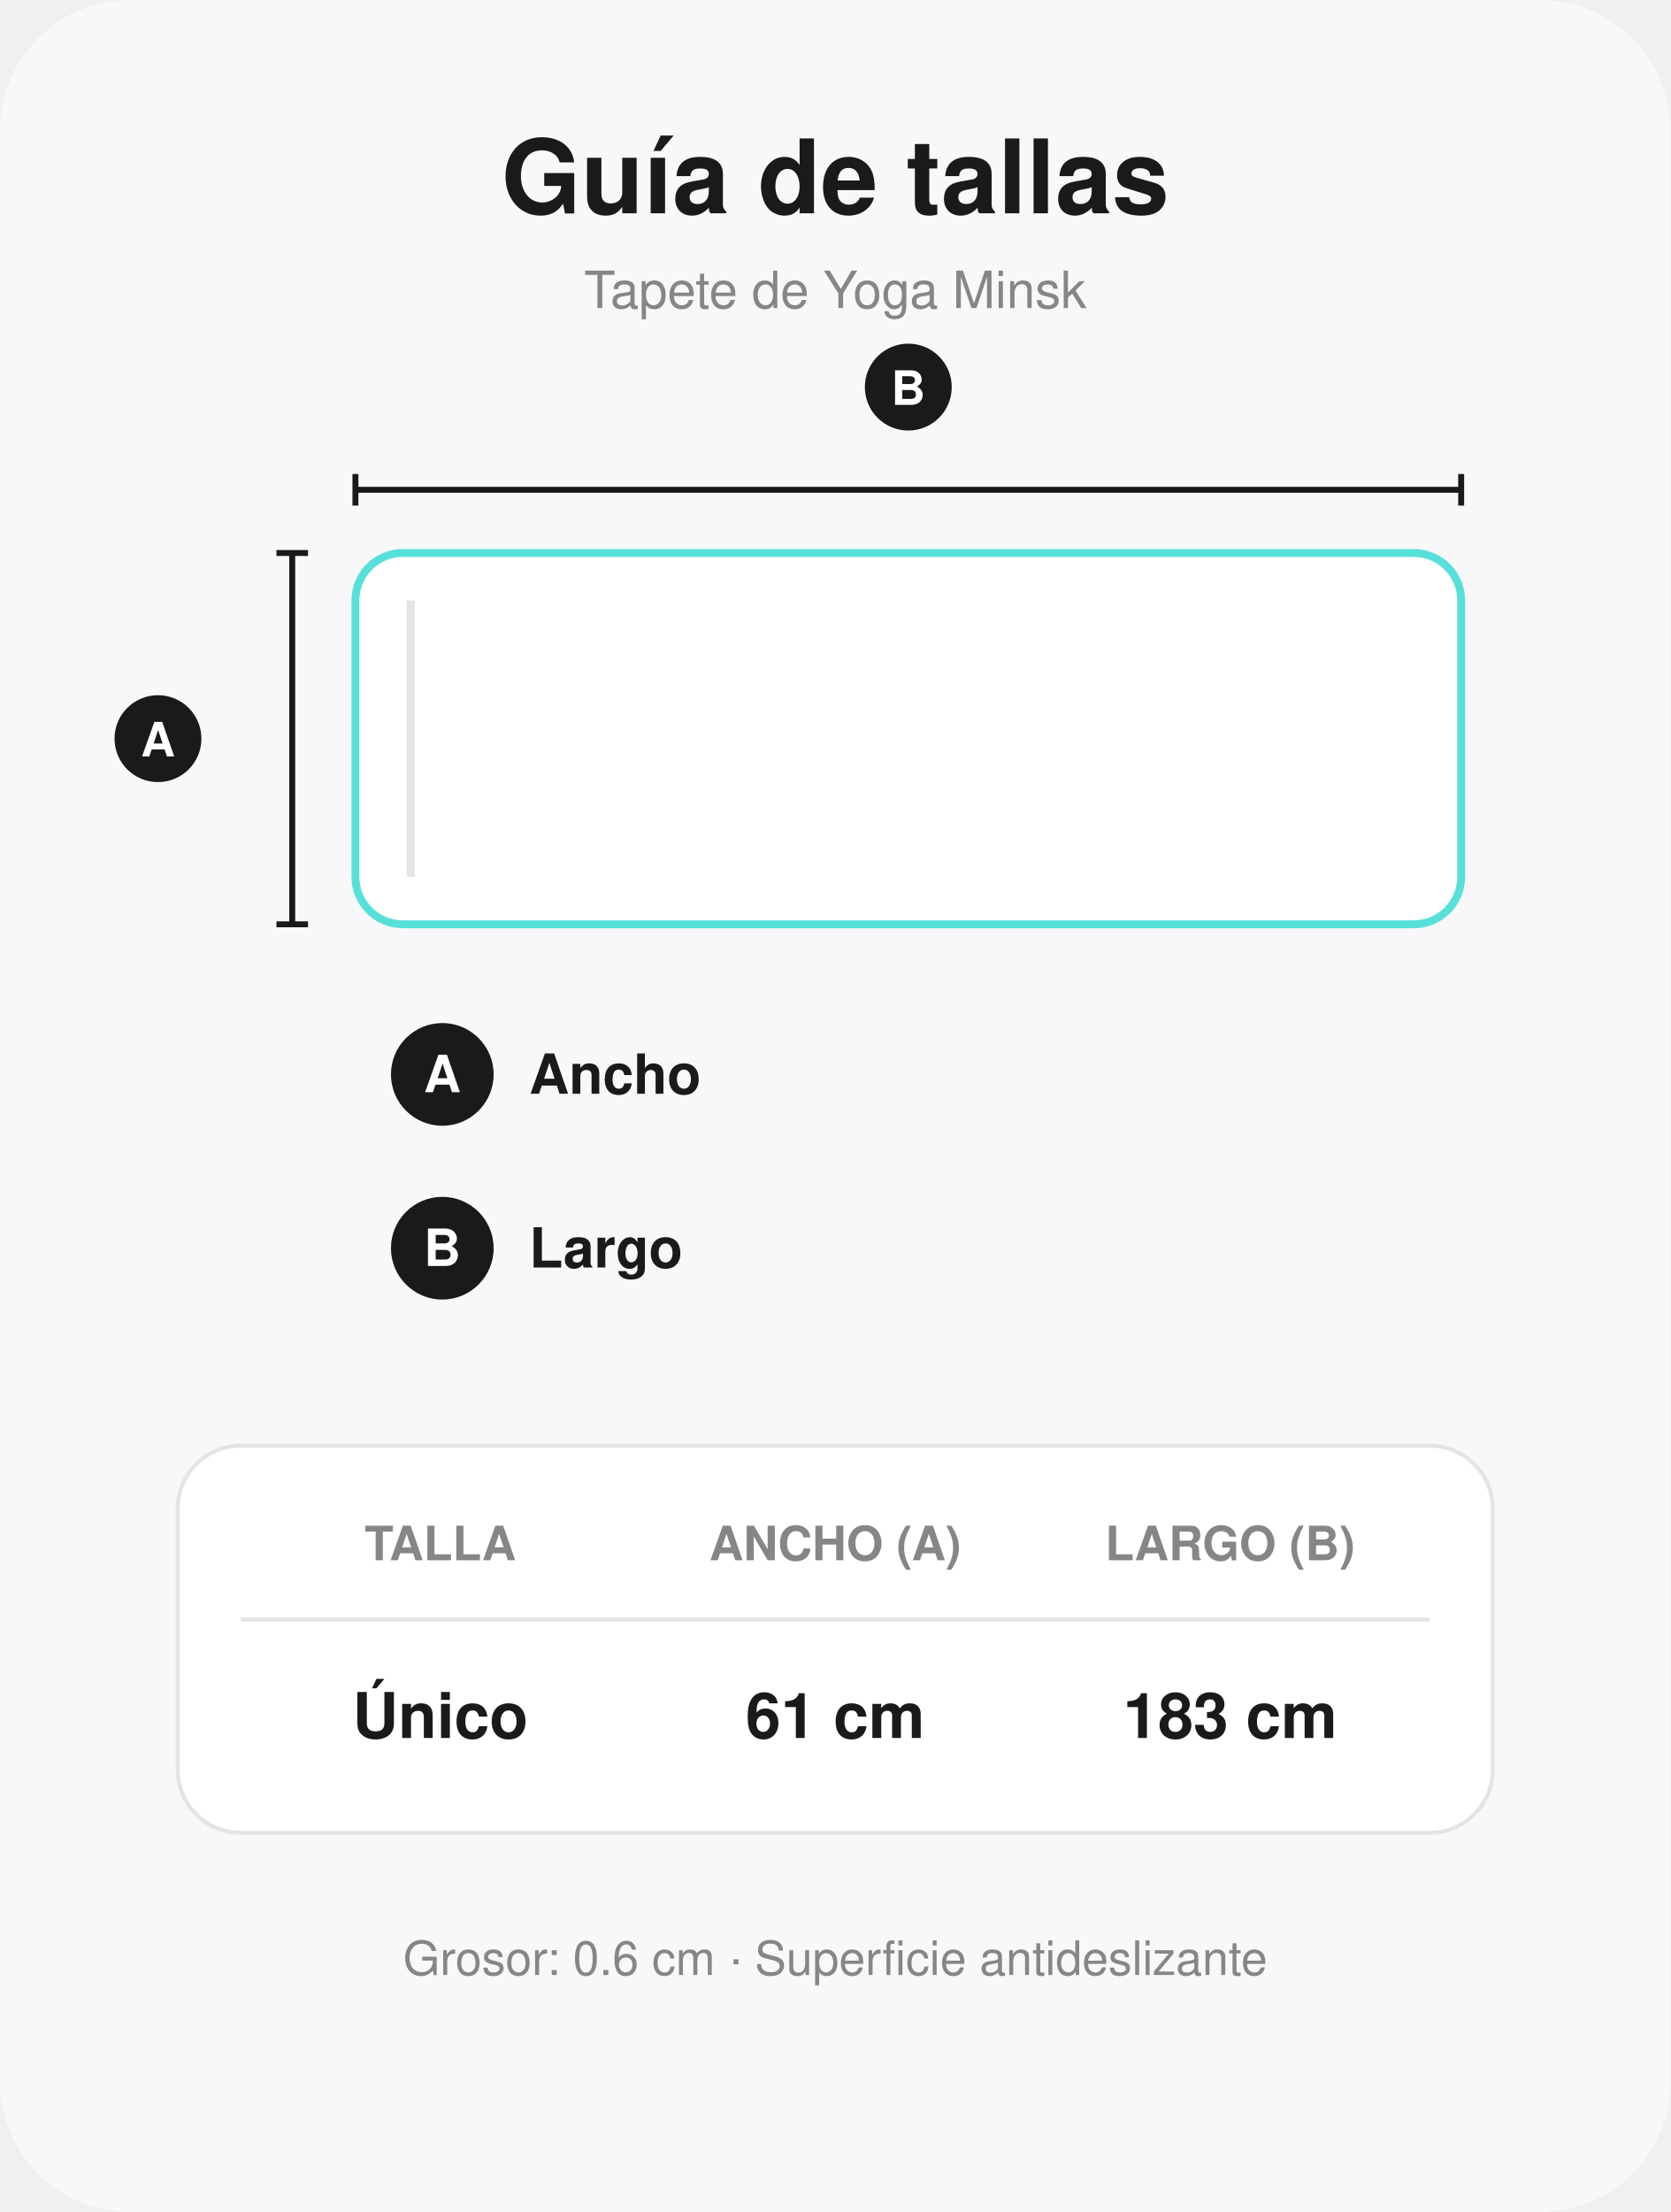
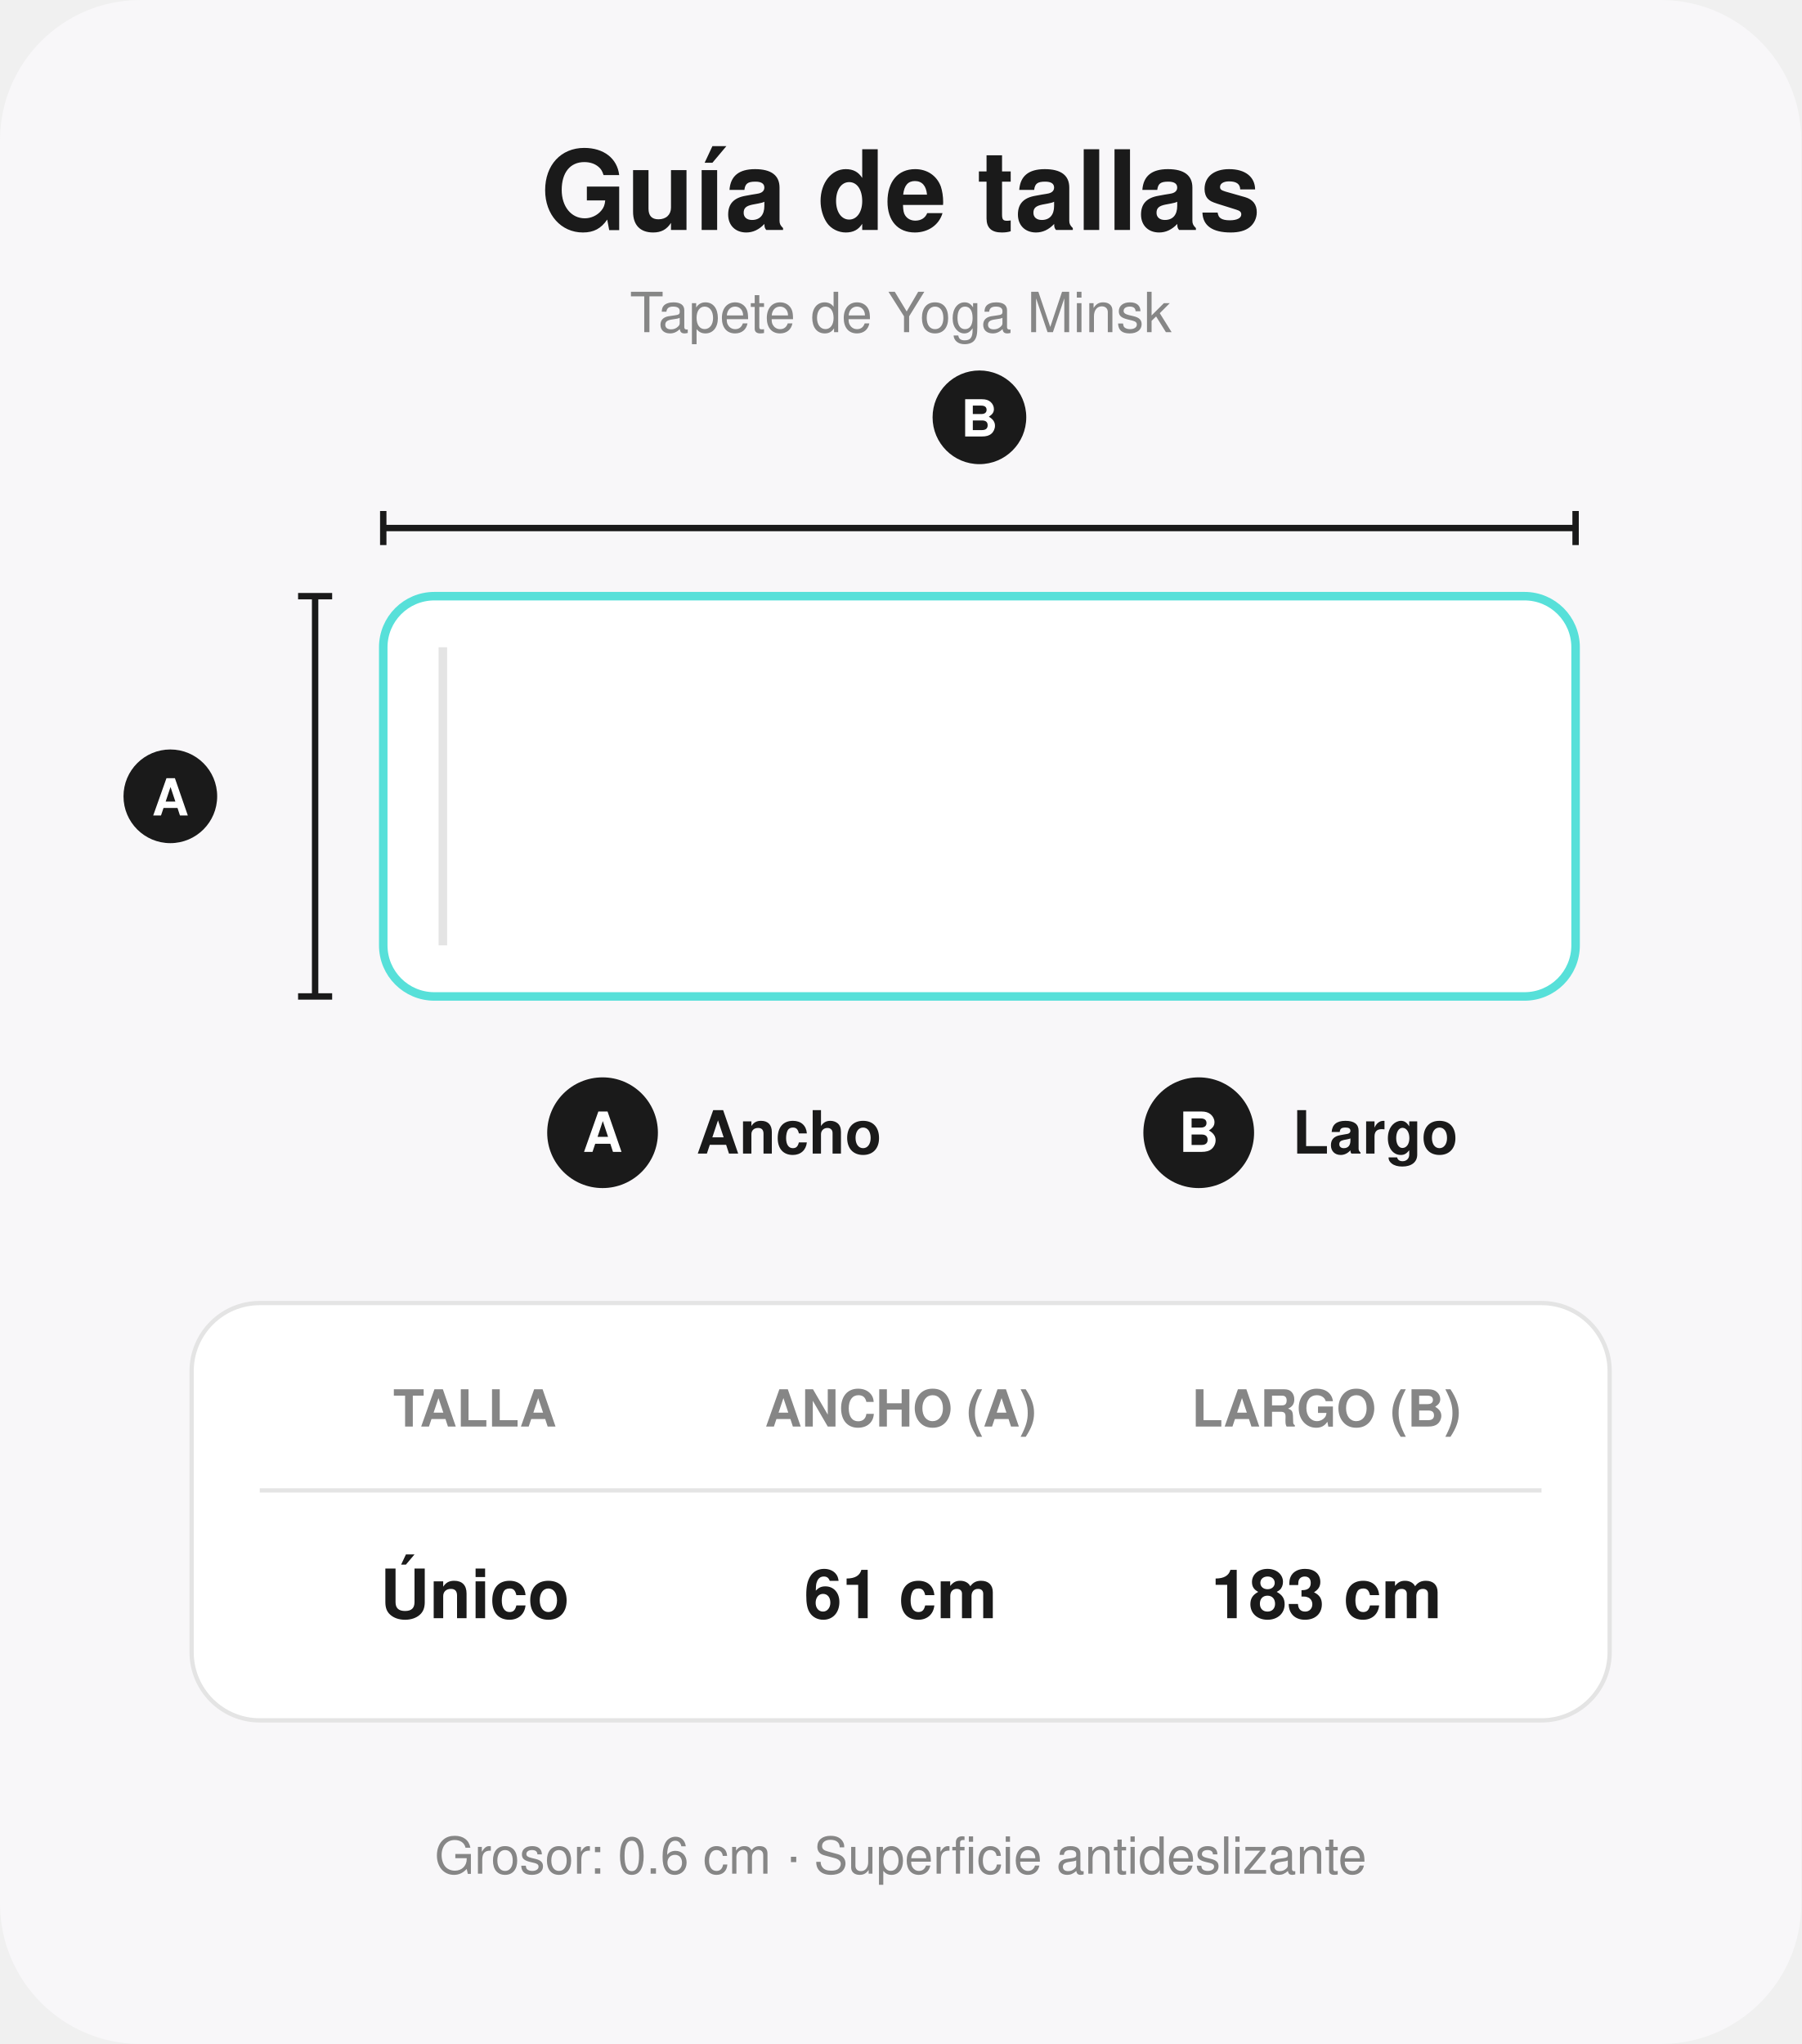
- <svg xmlns="http://www.w3.org/2000/svg" width="423" height="560" viewBox="0 0 423 560" fill="none">
-   <rect width="423" height="560" rx="33" fill="#F8F7F9" />
+ <svg xmlns="http://www.w3.org/2000/svg" width="423" height="480" viewBox="0 0 423 480" fill="none">
+   <rect width="423" height="480" rx="33" fill="#F8F7F9" />
  <text x="211.5" y="54" text-anchor="middle" font-family="DM Sans, -apple-system, Helvetica, Arial, sans-serif" font-size="26" font-weight="700" fill="#1A1A1A">Guía de tallas</text>
  <text x="211.5" y="78" text-anchor="middle" font-family="DM Sans, -apple-system, Helvetica, Arial, sans-serif" font-size="13" fill="#868686">Tapete de Yoga Minsk</text>
  <rect x="90" y="140" width="280" height="94" rx="12" fill="#FFFFFF" stroke="#57E0D9" stroke-width="2" />
  <line x1="104" y1="152" x2="104" y2="222" stroke="#E4E4E4" stroke-width="2" />
  <line x1="90" y1="120" x2="90" y2="128" stroke="#1A1A1A" stroke-width="1.5" />
  <line x1="370" y1="120" x2="370" y2="128" stroke="#1A1A1A" stroke-width="1.5" />
  <line x1="90" y1="124" x2="370" y2="124" stroke="#1A1A1A" stroke-width="1.5" />
  <circle cx="230" cy="98" r="11" fill="#1A1A1A" />
  <text x="230" y="102.5" text-anchor="middle" font-family="DM Sans, -apple-system, Helvetica, Arial, sans-serif" font-size="12" font-weight="700" fill="#FFFFFF">B</text>
  <line x1="70" y1="140" x2="78" y2="140" stroke="#1A1A1A" stroke-width="1.5" />
  <line x1="70" y1="234" x2="78" y2="234" stroke="#1A1A1A" stroke-width="1.5" />
  <line x1="74" y1="140" x2="74" y2="234" stroke="#1A1A1A" stroke-width="1.5" />
  <circle cx="40" cy="187" r="11" fill="#1A1A1A" />
  <text x="40" y="191.5" text-anchor="middle" font-family="DM Sans, -apple-system, Helvetica, Arial, sans-serif" font-size="12" font-weight="700" fill="#FFFFFF">A</text>
  <g>
-     <circle cx="112" cy="272" r="13" fill="#1A1A1A" />
-     <text x="112" y="276.5" text-anchor="middle" font-family="DM Sans, -apple-system, Helvetica, Arial, sans-serif" font-size="13" font-weight="700" fill="#FFFFFF">A</text>
-     <text x="134" y="272" text-anchor="start" dominant-baseline="middle" font-family="DM Sans, -apple-system, Helvetica, Arial, sans-serif" font-size="14" font-weight="700" fill="#1A1A1A">Ancho</text>
+     <circle cx="141.5" cy="266" r="13" fill="#1A1A1A" />
+     <text x="141.5" y="270.5" text-anchor="middle" font-family="DM Sans, -apple-system, Helvetica, Arial, sans-serif" font-size="13" font-weight="700" fill="#FFFFFF">A</text>
+     <text x="163.5" y="266" text-anchor="start" dominant-baseline="middle" font-family="DM Sans, -apple-system, Helvetica, Arial, sans-serif" font-size="14" font-weight="700" fill="#1A1A1A">Ancho</text>
  </g>
  <g>
-     <circle cx="112" cy="316" r="13" fill="#1A1A1A" />
-     <text x="112" y="320.5" text-anchor="middle" font-family="DM Sans, -apple-system, Helvetica, Arial, sans-serif" font-size="13" font-weight="700" fill="#FFFFFF">B</text>
-     <text x="134" y="316" text-anchor="start" dominant-baseline="middle" font-family="DM Sans, -apple-system, Helvetica, Arial, sans-serif" font-size="14" font-weight="700" fill="#1A1A1A">Largo</text>
+     <circle cx="281.5" cy="266" r="13" fill="#1A1A1A" />
+     <text x="281.5" y="270.5" text-anchor="middle" font-family="DM Sans, -apple-system, Helvetica, Arial, sans-serif" font-size="13" font-weight="700" fill="#FFFFFF">B</text>
+     <text x="303.5" y="266" text-anchor="start" dominant-baseline="middle" font-family="DM Sans, -apple-system, Helvetica, Arial, sans-serif" font-size="14" font-weight="700" fill="#1A1A1A">Largo</text>
  </g>
-   <rect x="45" y="366" width="333" height="98" rx="16" fill="#FFFFFF" stroke="#E4E4E4" />
-   <text x="111.5" y="395" text-anchor="middle" font-family="DM Sans, -apple-system, Helvetica, Arial, sans-serif" font-size="12" font-weight="700" fill="#868686">TALLA</text>
-   <text x="211.5" y="395" text-anchor="middle" font-family="DM Sans, -apple-system, Helvetica, Arial, sans-serif" font-size="12" font-weight="700" fill="#868686">ANCHO (A)</text>
-   <text x="311.5" y="395" text-anchor="middle" font-family="DM Sans, -apple-system, Helvetica, Arial, sans-serif" font-size="12" font-weight="700" fill="#868686">LARGO (B)</text>
-   <line x1="61" y1="410" x2="362" y2="410" stroke="#E4E4E4" />
-   <text x="111.5" y="440" text-anchor="middle" font-family="DM Sans, -apple-system, Helvetica, Arial, sans-serif" font-size="16" font-weight="700" fill="#1A1A1A">Único</text>
-   <text x="211.5" y="440" text-anchor="middle" font-family="DM Sans, -apple-system, Helvetica, Arial, sans-serif" font-size="16" font-weight="700" fill="#1A1A1A">61 cm</text>
-   <text x="311.5" y="440" text-anchor="middle" font-family="DM Sans, -apple-system, Helvetica, Arial, sans-serif" font-size="16" font-weight="700" fill="#1A1A1A">183 cm</text>
-   <text x="211.5" y="500" text-anchor="middle" font-family="DM Sans, -apple-system, Helvetica, Arial, sans-serif" font-size="12" fill="#868686">Grosor: 0.6 cm · Superficie antideslizante</text>
+   <rect x="45" y="306" width="333" height="98" rx="16" fill="#FFFFFF" stroke="#E4E4E4" />
+   <text x="111.5" y="335" text-anchor="middle" font-family="DM Sans, -apple-system, Helvetica, Arial, sans-serif" font-size="12" font-weight="700" fill="#868686">TALLA</text>
+   <text x="211.5" y="335" text-anchor="middle" font-family="DM Sans, -apple-system, Helvetica, Arial, sans-serif" font-size="12" font-weight="700" fill="#868686">ANCHO (A)</text>
+   <text x="311.5" y="335" text-anchor="middle" font-family="DM Sans, -apple-system, Helvetica, Arial, sans-serif" font-size="12" font-weight="700" fill="#868686">LARGO (B)</text>
+   <line x1="61" y1="350" x2="362" y2="350" stroke="#E4E4E4" />
+   <text x="111.5" y="380" text-anchor="middle" font-family="DM Sans, -apple-system, Helvetica, Arial, sans-serif" font-size="16" font-weight="700" fill="#1A1A1A">Único</text>
+   <text x="211.5" y="380" text-anchor="middle" font-family="DM Sans, -apple-system, Helvetica, Arial, sans-serif" font-size="16" font-weight="700" fill="#1A1A1A">61 cm</text>
+   <text x="311.5" y="380" text-anchor="middle" font-family="DM Sans, -apple-system, Helvetica, Arial, sans-serif" font-size="16" font-weight="700" fill="#1A1A1A">183 cm</text>
+   <text x="211.5" y="440" text-anchor="middle" font-family="DM Sans, -apple-system, Helvetica, Arial, sans-serif" font-size="12" fill="#868686">Grosor: 0.6 cm · Superficie antideslizante</text>
</svg>
